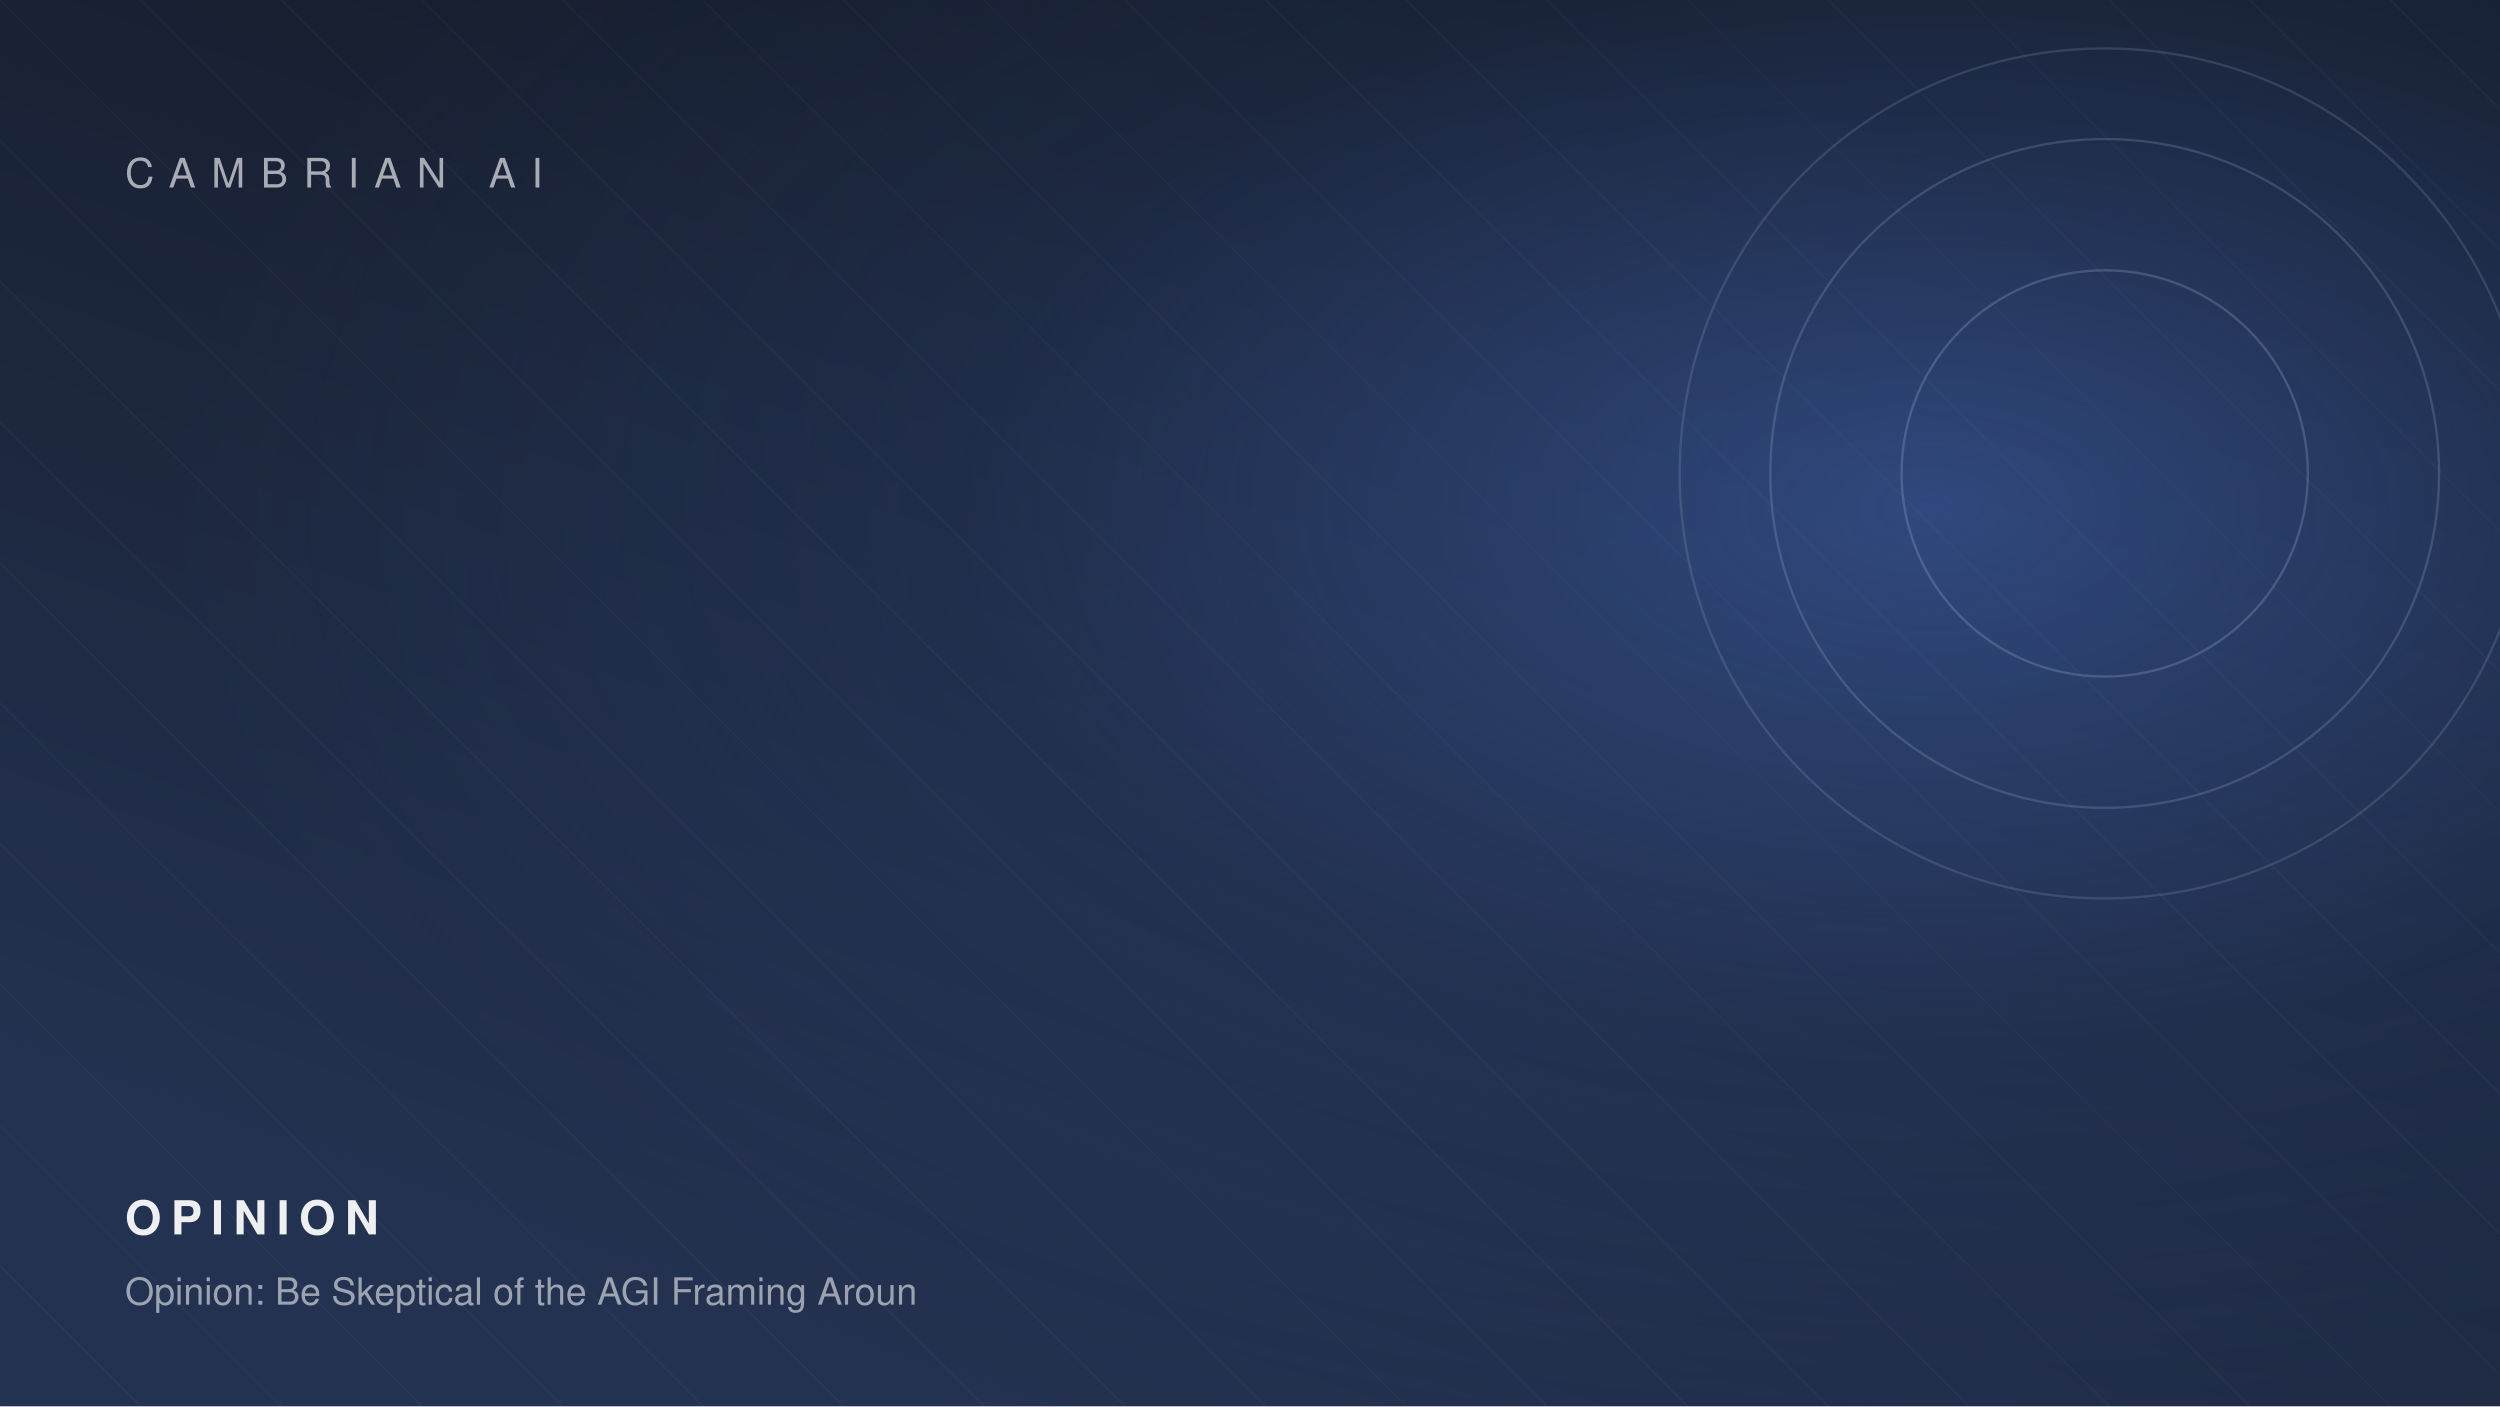
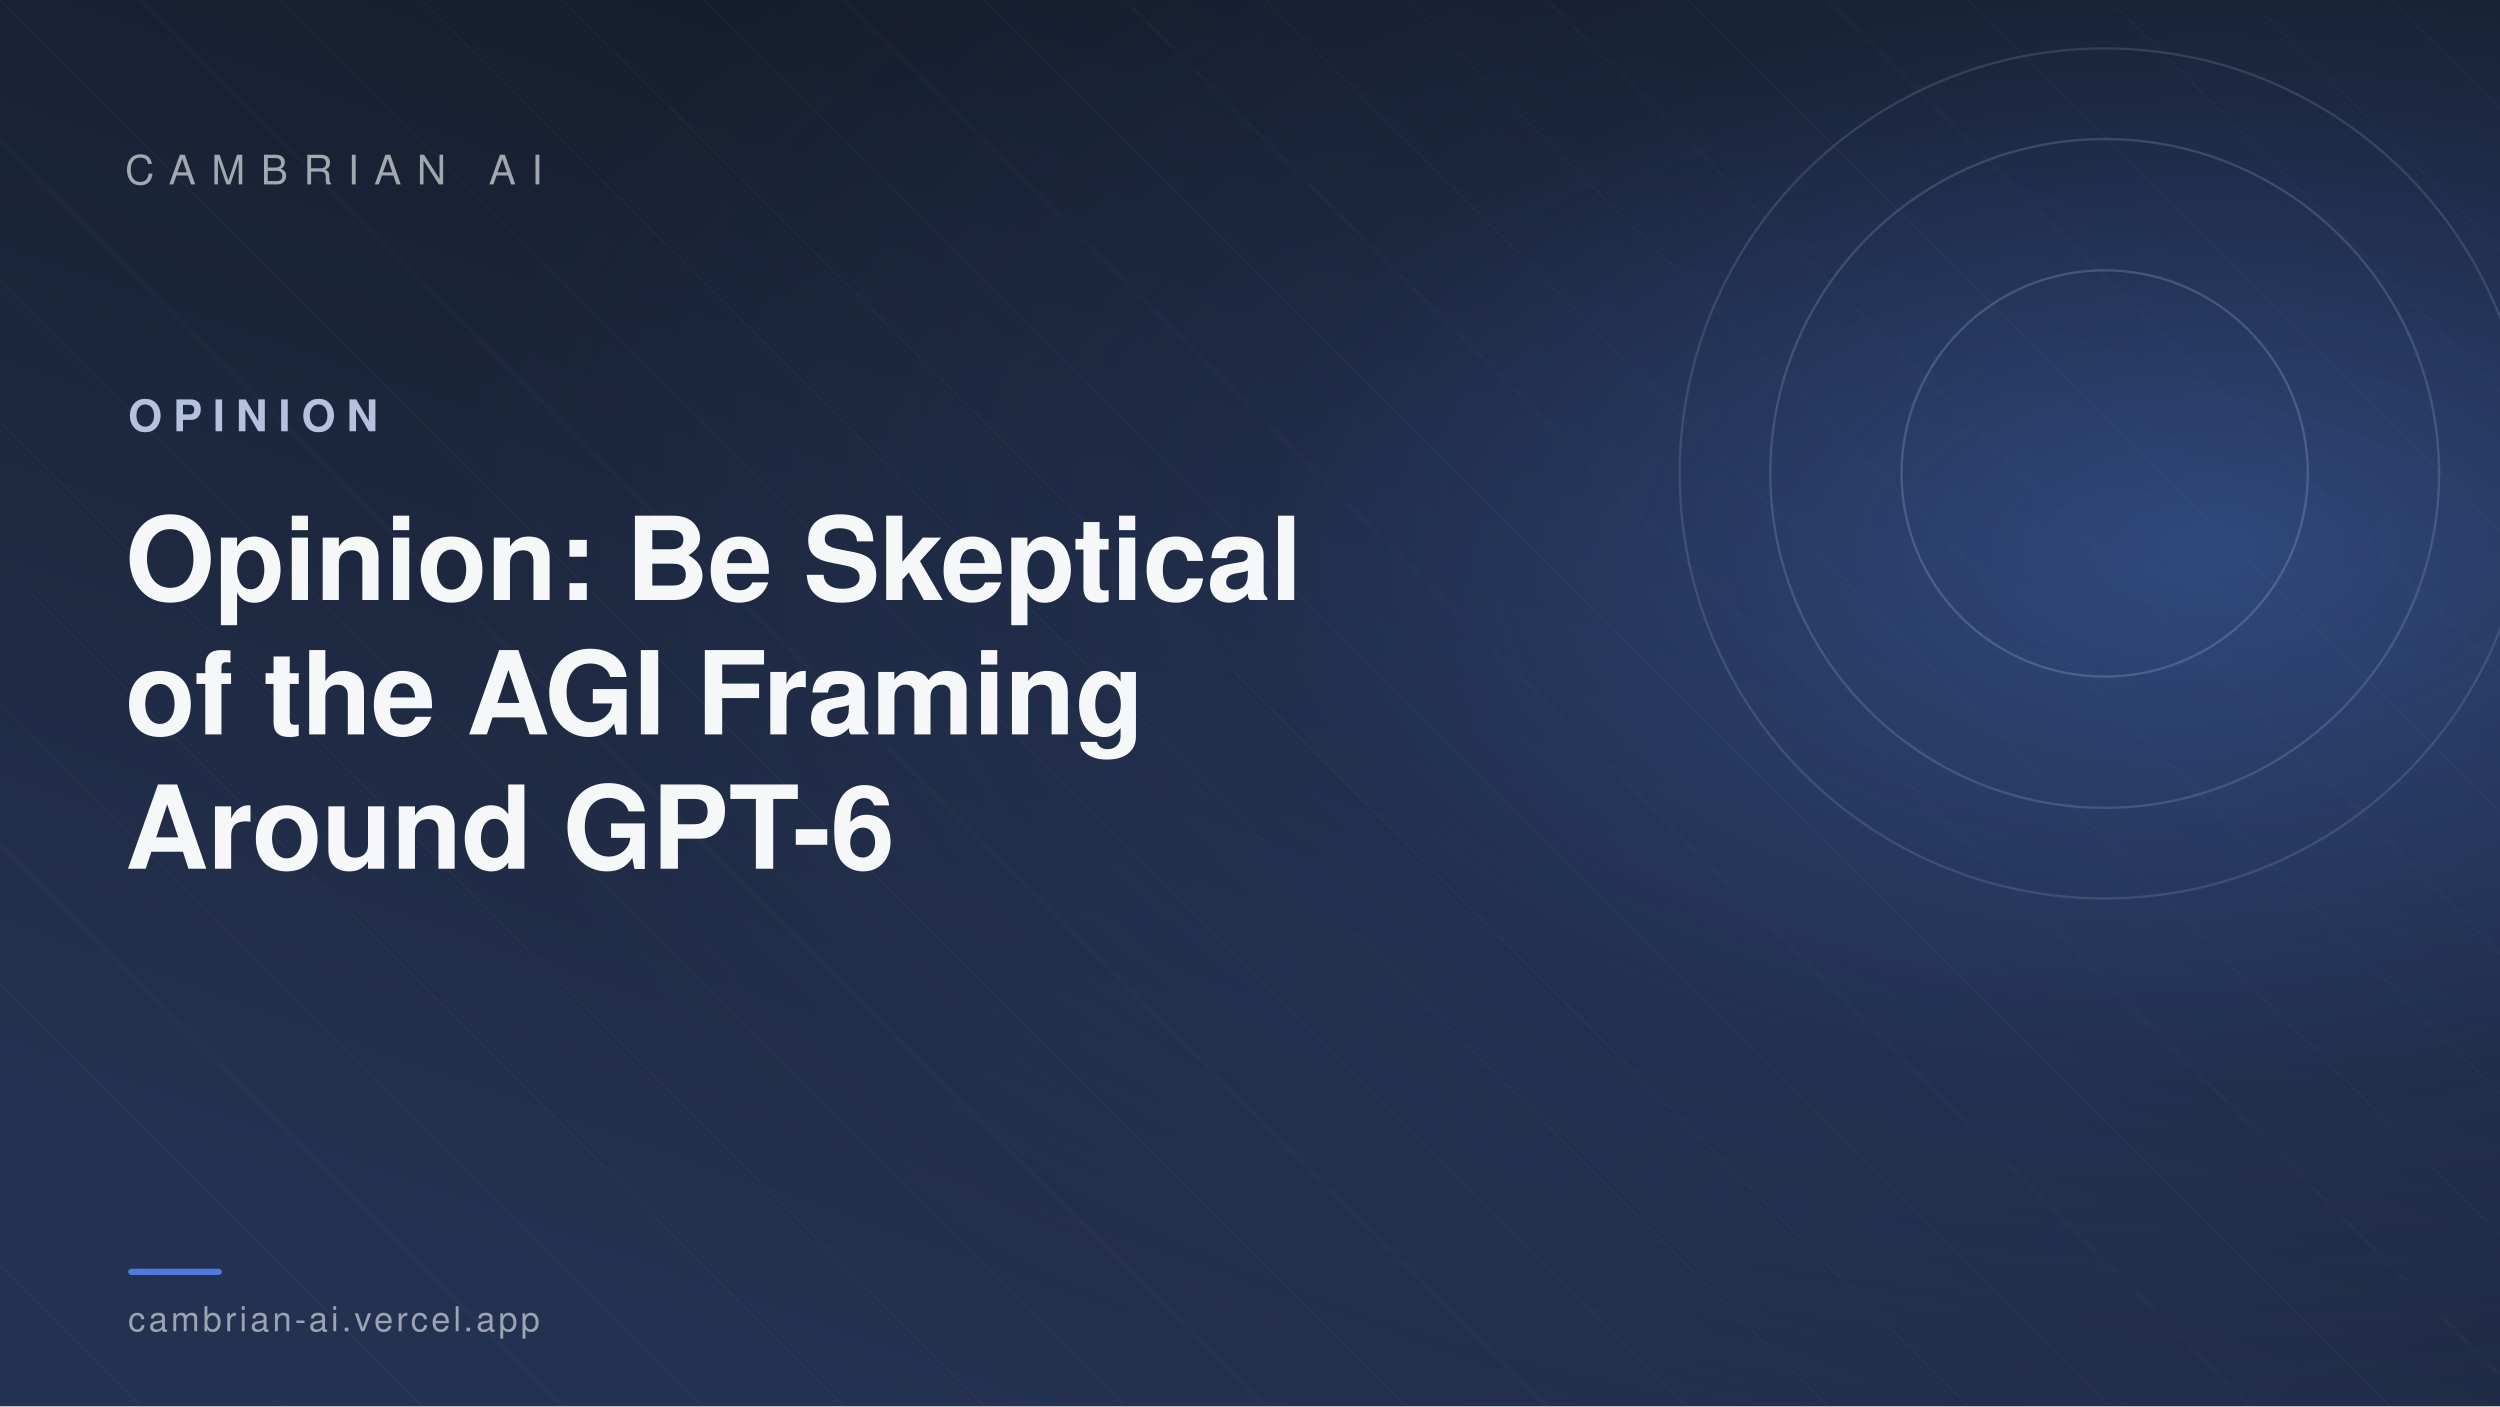
<svg xmlns="http://www.w3.org/2000/svg" width="1600" height="900" viewBox="0 0 1600 900" role="img" aria-label="Opinion: Be Skeptical of the AGI Framing Around GPT-6">
  <defs>
    <linearGradient id="bg" gradientTransform="rotate(122 0.5 0.5)">
      <stop offset="0" stop-color="hsl(221, 32%, 11%)" />
      <stop offset="1" stop-color="hsl(221, 38%, 23%)" />
    </linearGradient>
-     <radialGradient id="glow" cx="77%" cy="36%" r="70%">
+     <radialGradient id="glow" cx="88%" cy="39%" r="70%">
      <stop offset="0" stop-color="hsl(221, 78%, 62%)" stop-opacity="0.42" />
      <stop offset="55%" stop-color="hsl(221, 78%, 62%)" stop-opacity="0.10" />
      <stop offset="100%" stop-color="hsl(221, 78%, 62%)" stop-opacity="0" />
    </radialGradient>
  </defs>
  <rect width="1600" height="900" fill="url(#bg)" />
  <g>
    <line x1="-900" y1="0" x2="0" y2="900" stroke="#ffffff" stroke-width="1" opacity="0.03" />
    <line x1="-810" y1="0" x2="90" y2="900" stroke="#ffffff" stroke-width="1" opacity="0.03" />
    <line x1="-720" y1="0" x2="180" y2="900" stroke="#ffffff" stroke-width="1" opacity="0.03" />
    <line x1="-630" y1="0" x2="270" y2="900" stroke="#ffffff" stroke-width="1" opacity="0.03" />
    <line x1="-540" y1="0" x2="360" y2="900" stroke="#ffffff" stroke-width="1" opacity="0.03" />
    <line x1="-450" y1="0" x2="450" y2="900" stroke="#ffffff" stroke-width="1" opacity="0.03" />
    <line x1="-360" y1="0" x2="540" y2="900" stroke="#ffffff" stroke-width="1" opacity="0.03" />
    <line x1="-270" y1="0" x2="630" y2="900" stroke="#ffffff" stroke-width="1" opacity="0.03" />
    <line x1="-180" y1="0" x2="720" y2="900" stroke="#ffffff" stroke-width="1" opacity="0.03" />
    <line x1="-90" y1="0" x2="810" y2="900" stroke="#ffffff" stroke-width="1" opacity="0.03" />
    <line x1="0" y1="0" x2="900" y2="900" stroke="#ffffff" stroke-width="1" opacity="0.03" />
    <line x1="90" y1="0" x2="990" y2="900" stroke="#ffffff" stroke-width="1" opacity="0.03" />
    <line x1="180" y1="0" x2="1080" y2="900" stroke="#ffffff" stroke-width="1" opacity="0.03" />
    <line x1="270" y1="0" x2="1170" y2="900" stroke="#ffffff" stroke-width="1" opacity="0.03" />
    <line x1="360" y1="0" x2="1260" y2="900" stroke="#ffffff" stroke-width="1" opacity="0.03" />
    <line x1="450" y1="0" x2="1350" y2="900" stroke="#ffffff" stroke-width="1" opacity="0.03" />
    <line x1="540" y1="0" x2="1440" y2="900" stroke="#ffffff" stroke-width="1" opacity="0.03" />
    <line x1="630" y1="0" x2="1530" y2="900" stroke="#ffffff" stroke-width="1" opacity="0.03" />
    <line x1="720" y1="0" x2="1620" y2="900" stroke="#ffffff" stroke-width="1" opacity="0.03" />
    <line x1="810" y1="0" x2="1710" y2="900" stroke="#ffffff" stroke-width="1" opacity="0.03" />
    <line x1="900" y1="0" x2="1800" y2="900" stroke="#ffffff" stroke-width="1" opacity="0.03" />
    <line x1="990" y1="0" x2="1890" y2="900" stroke="#ffffff" stroke-width="1" opacity="0.03" />
    <line x1="1080" y1="0" x2="1980" y2="900" stroke="#ffffff" stroke-width="1" opacity="0.03" />
    <line x1="1170" y1="0" x2="2070" y2="900" stroke="#ffffff" stroke-width="1" opacity="0.03" />
    <line x1="1260" y1="0" x2="2160" y2="900" stroke="#ffffff" stroke-width="1" opacity="0.03" />
    <line x1="1350" y1="0" x2="2250" y2="900" stroke="#ffffff" stroke-width="1" opacity="0.03" />
    <line x1="1440" y1="0" x2="2340" y2="900" stroke="#ffffff" stroke-width="1" opacity="0.03" />
    <line x1="1530" y1="0" x2="2430" y2="900" stroke="#ffffff" stroke-width="1" opacity="0.03" />
  </g>
  <rect width="1600" height="900" fill="url(#glow)" />
  <g>
    <circle cx="1347" cy="303" r="130" fill="none" stroke="hsl(221, 45%, 82%)" stroke-width="1.5" opacity="0.22" />
    <circle cx="1347" cy="303" r="214" fill="none" stroke="hsl(221, 45%, 82%)" stroke-width="1.5" opacity="0.19" />
    <circle cx="1347" cy="303" r="272" fill="none" stroke="hsl(221, 45%, 82%)" stroke-width="1.5" opacity="0.16" />
  </g>
-   <text x="80" y="120" font-family="Helvetica, Arial, sans-serif" font-size="26" letter-spacing="10" fill="#ffffff" opacity="0.62">CAMBRIAN AI</text>
-   <text x="80" y="790" font-family="Helvetica, Arial, sans-serif" font-size="30" font-weight="700" letter-spacing="6" fill="#ffffff" opacity="0.92">OPINION</text>
-   <text x="80" y="835" font-family="Helvetica, Arial, sans-serif" font-size="24" fill="#ffffff" opacity="0.55">Opinion: Be Skeptical of the AGI Framing Aroun</text>
+   <text x="80" y="118" font-family="Helvetica, Arial, sans-serif" font-size="26" letter-spacing="10" fill="#ffffff" opacity="0.60">CAMBRIAN AI</text>
+   <text x="82" y="276" font-family="Helvetica, Arial, sans-serif" font-size="28" font-weight="700" letter-spacing="7" fill="hsl(221, 45%, 82%)" opacity="0.95">OPINION</text>
+   <text x="80" y="384" font-family="Helvetica, Arial, sans-serif" font-size="74" font-weight="600" letter-spacing="-0.5" fill="#ffffff" opacity="0.96">Opinion: Be Skeptical</text>
+   <text x="80" y="470" font-family="Helvetica, Arial, sans-serif" font-size="74" font-weight="600" letter-spacing="-0.5" fill="#ffffff" opacity="0.96">of the AGI Framing</text>
+   <text x="80" y="556" font-family="Helvetica, Arial, sans-serif" font-size="74" font-weight="600" letter-spacing="-0.5" fill="#ffffff" opacity="0.96">Around GPT-6</text>
+   <rect x="82" y="812" width="60" height="4" rx="2" fill="hsl(221, 78%, 62%)" opacity="0.9" />
+   <text x="82" y="852" font-family="Helvetica, Arial, sans-serif" font-size="22" letter-spacing="2" fill="#ffffff" opacity="0.55">cambrian-ai.vercel.app</text>
</svg>
